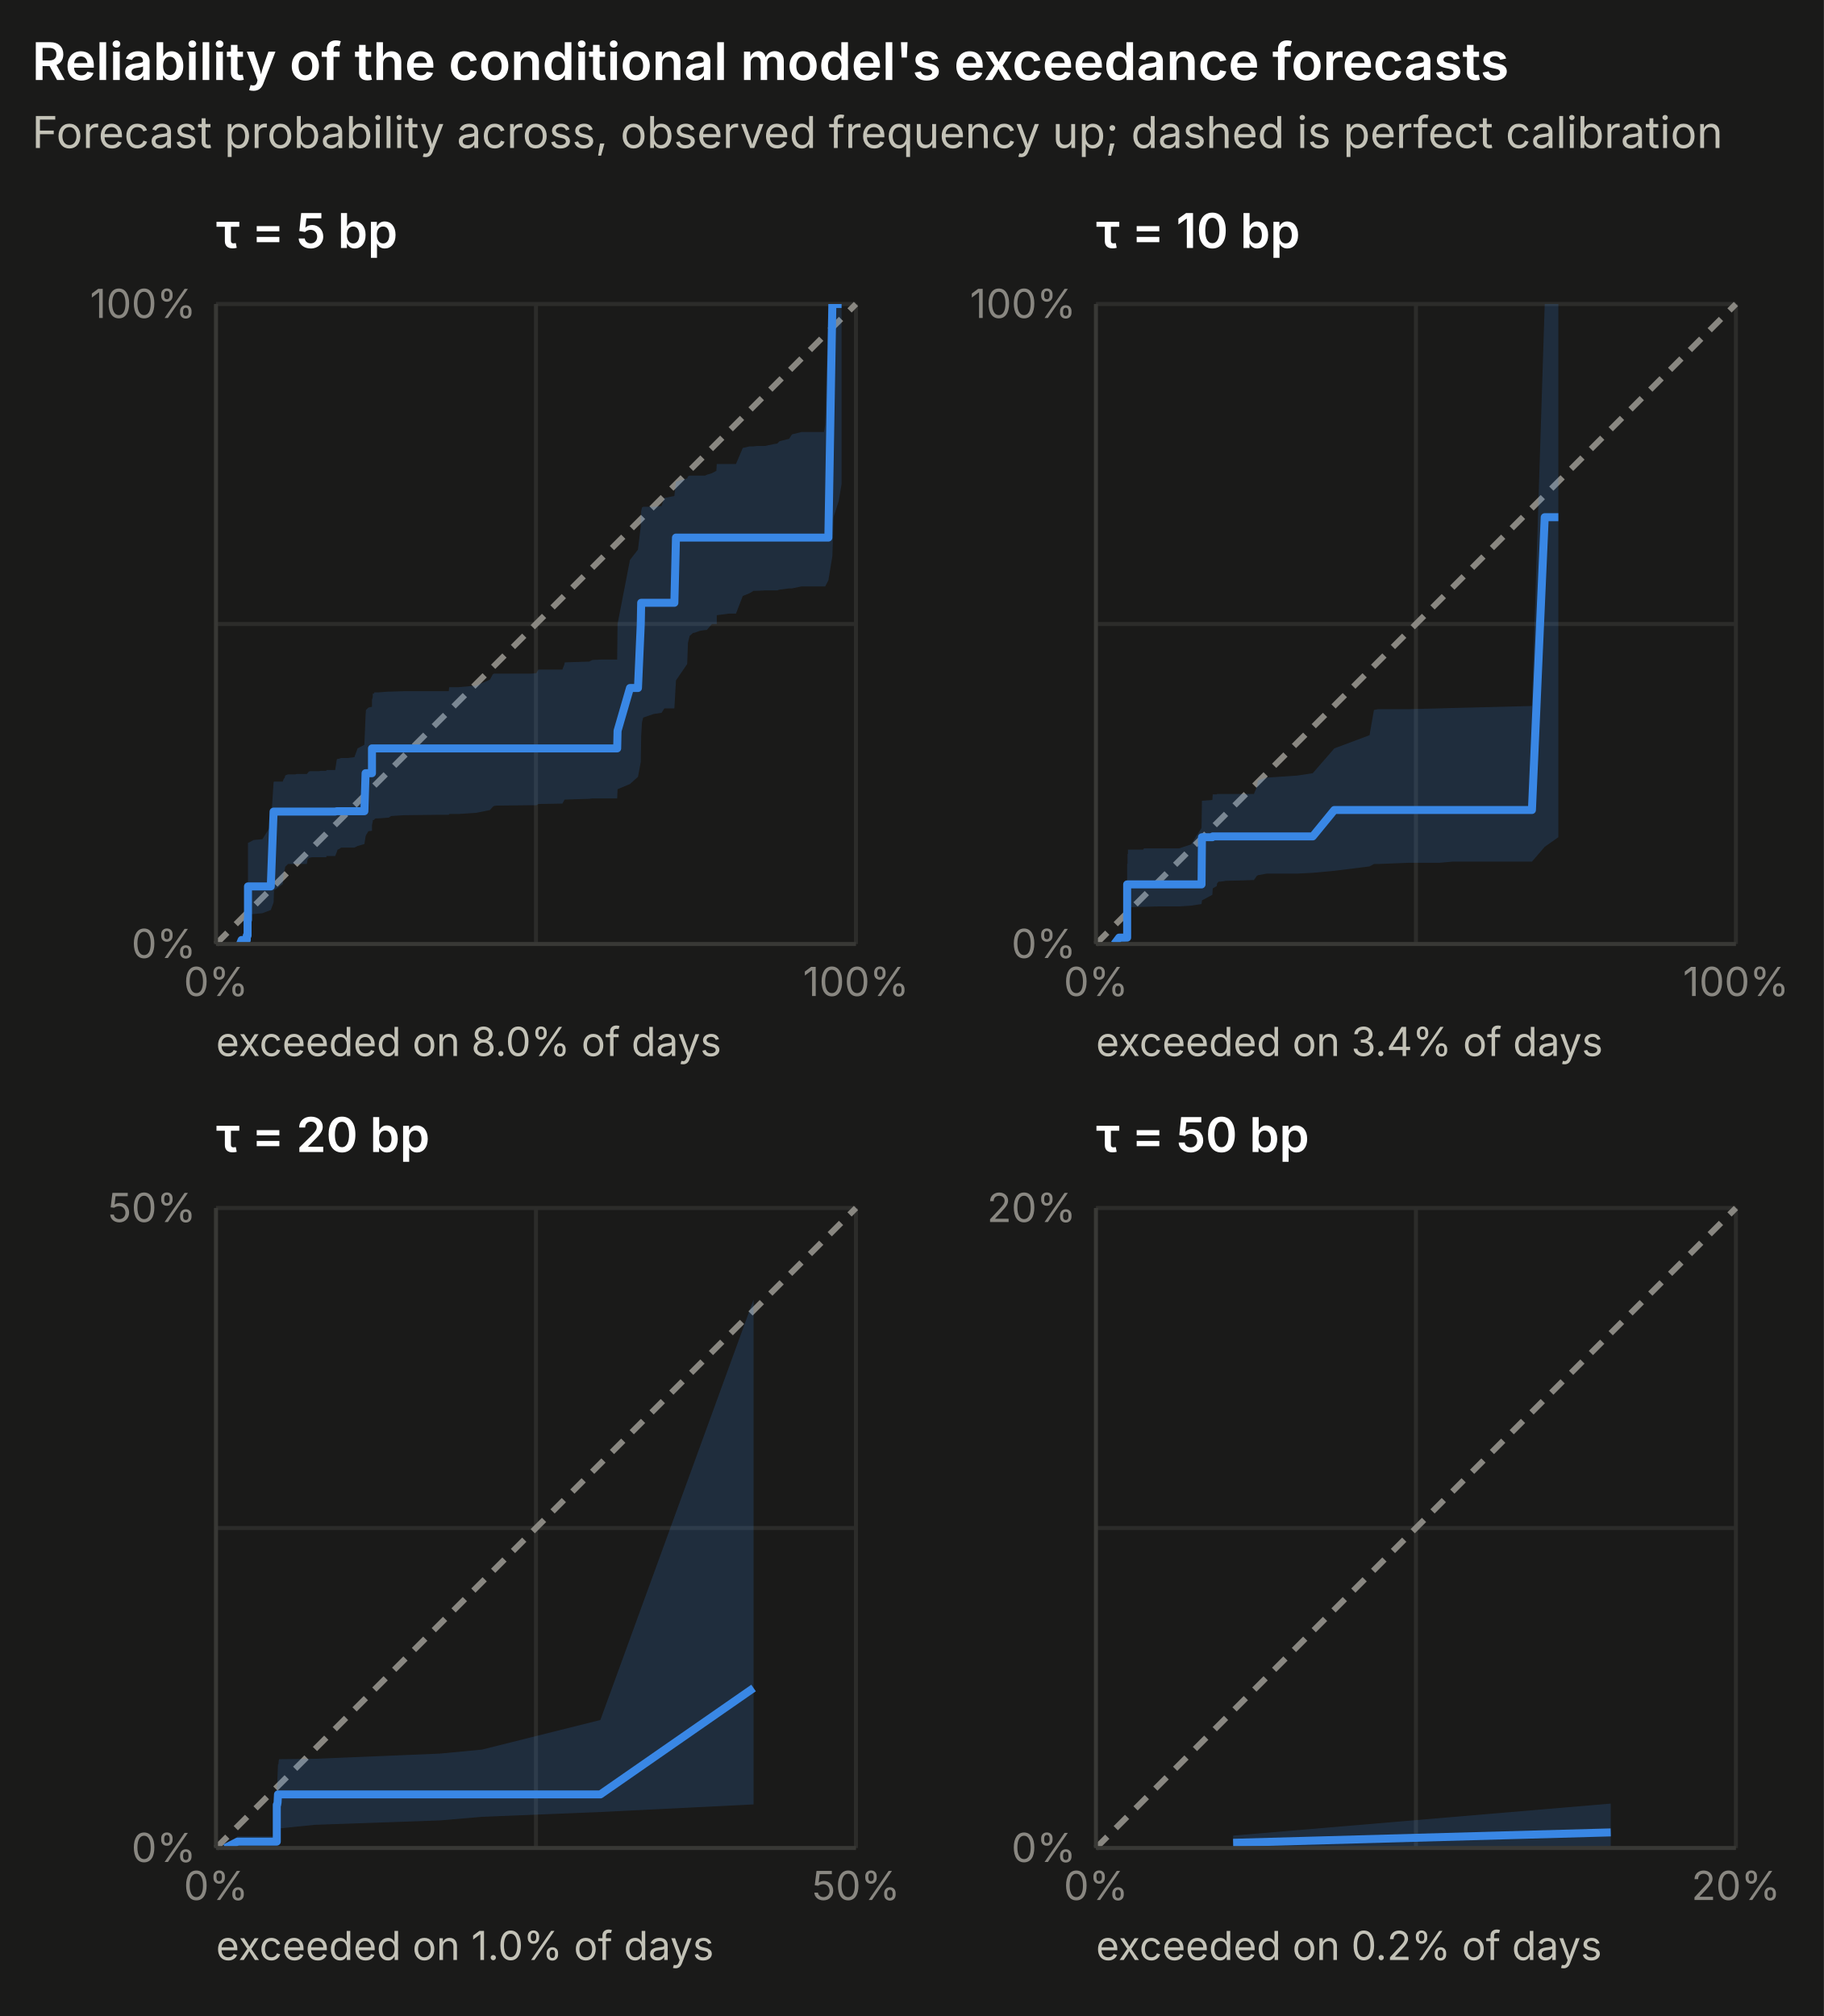
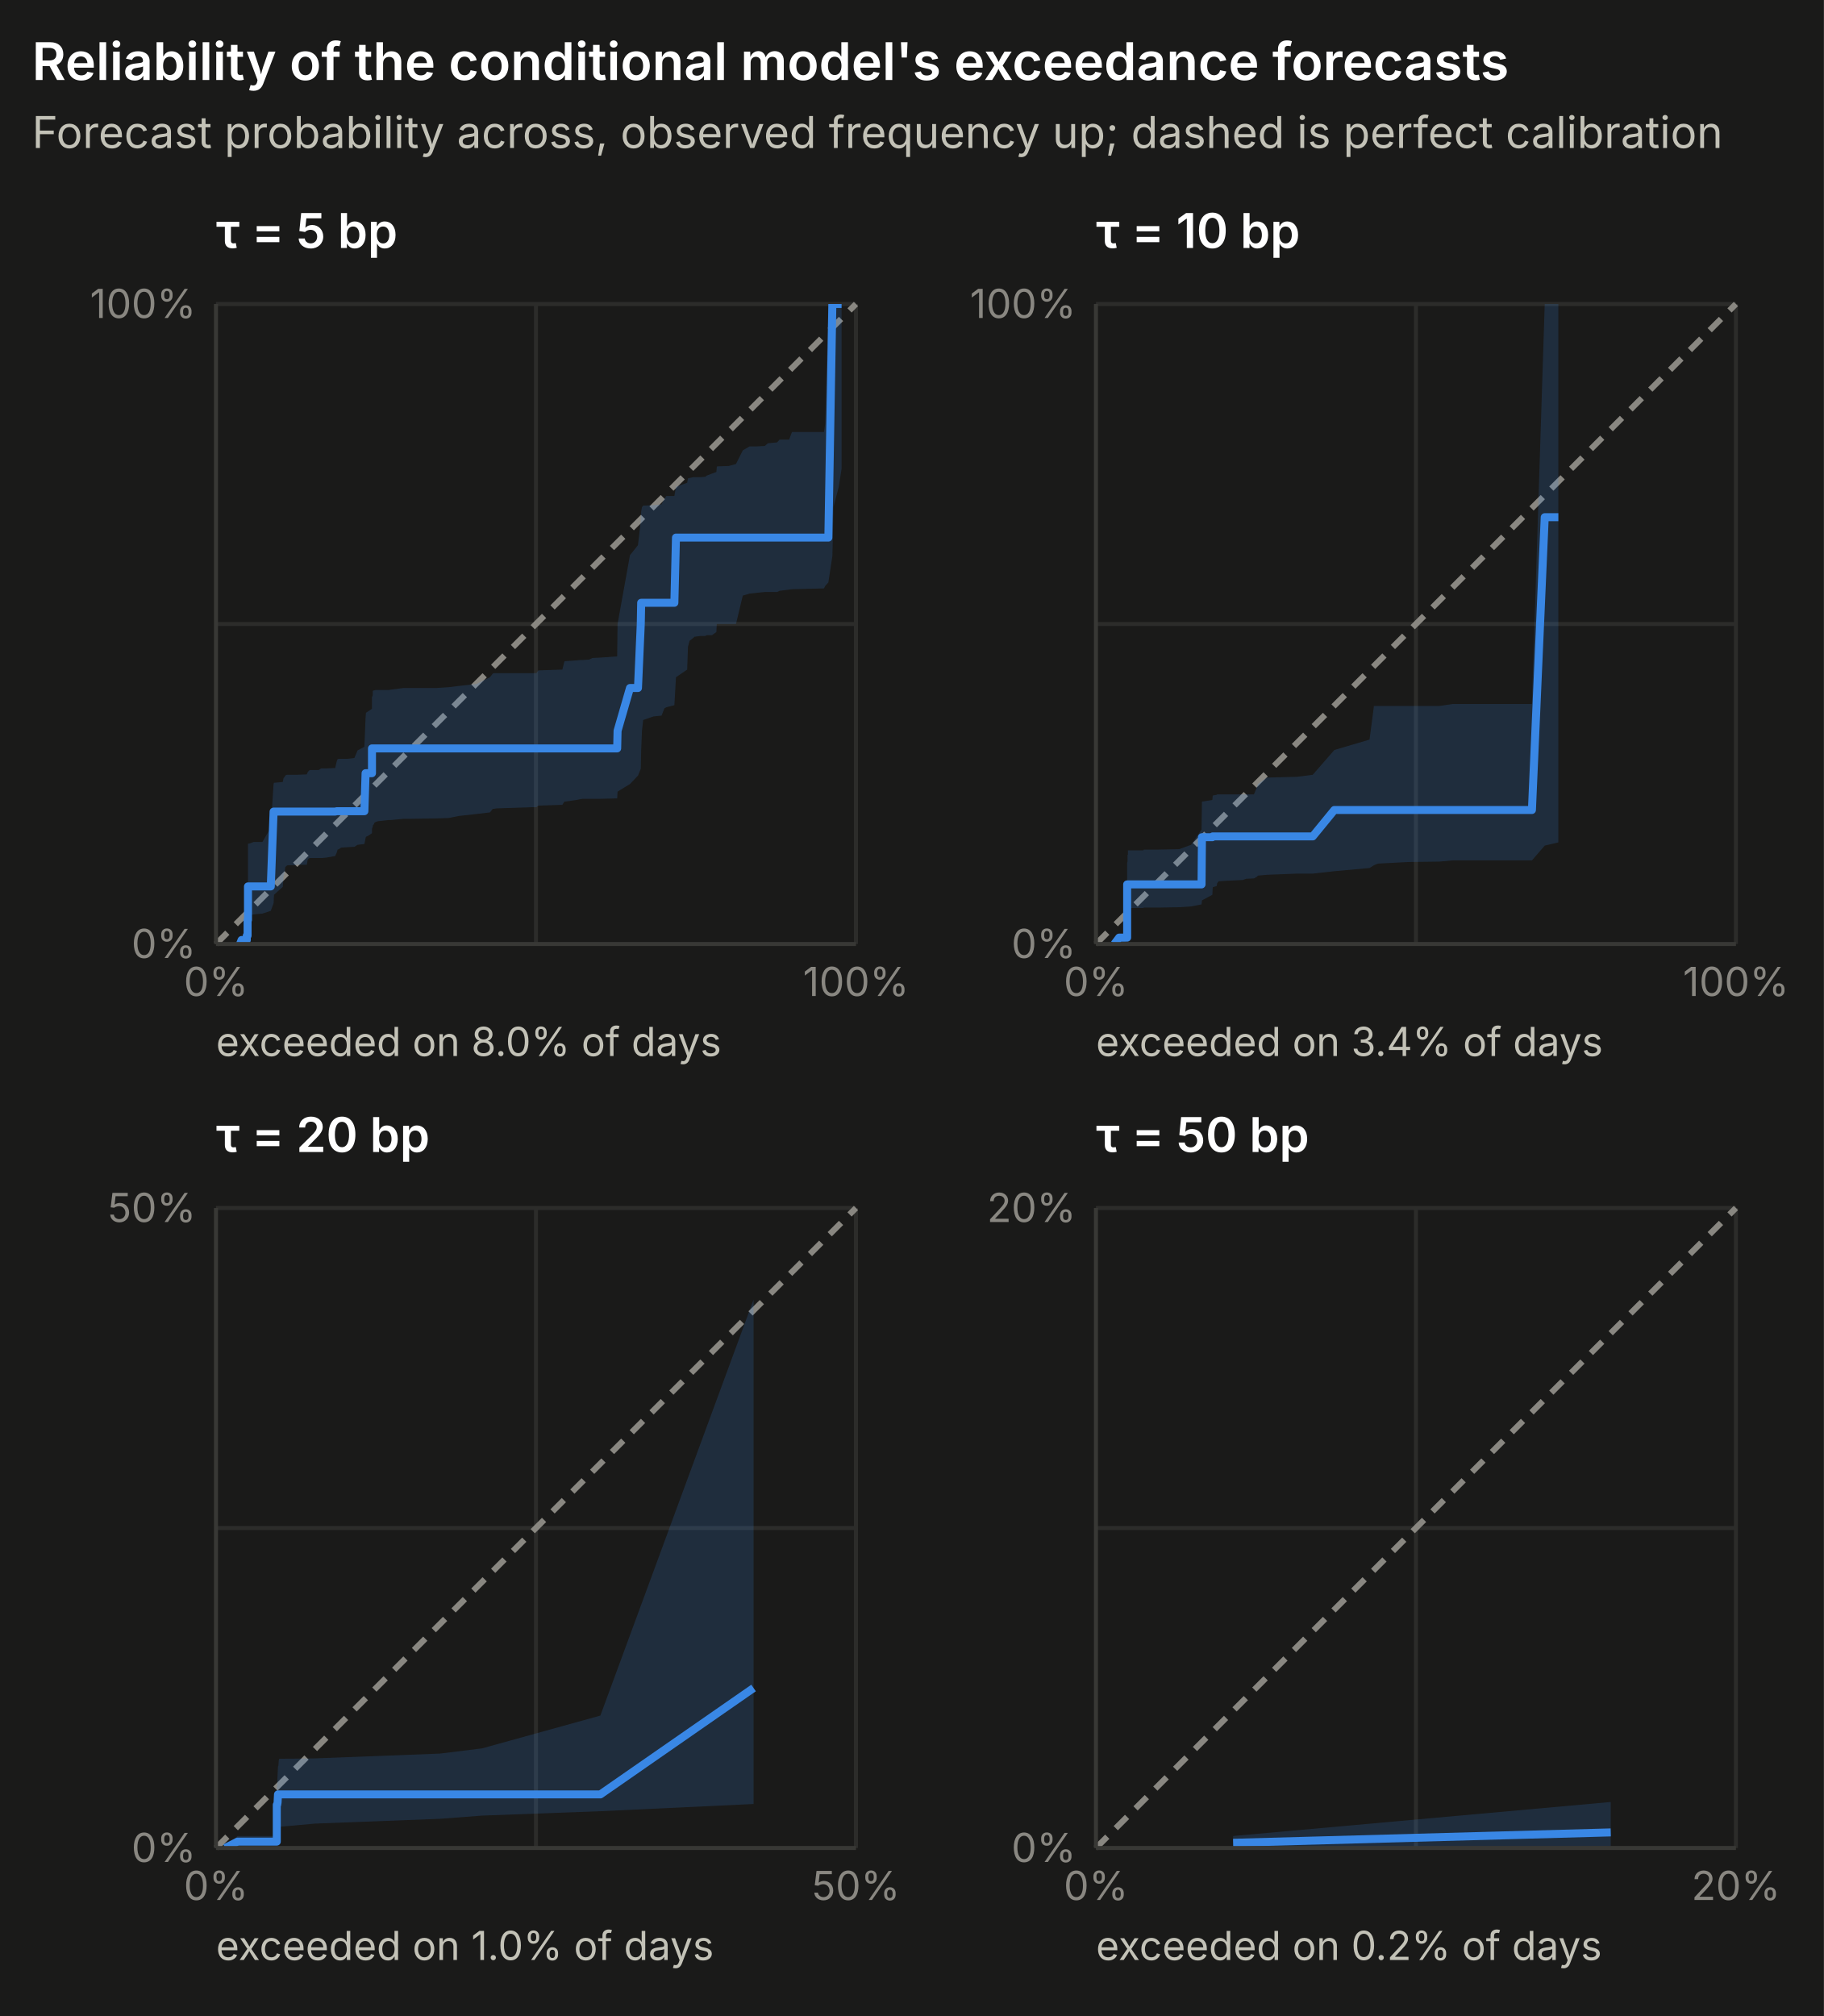
<svg xmlns="http://www.w3.org/2000/svg" viewBox="0 0 456 504" width="456" height="504" font-family="system-ui, -apple-system, &quot;Segoe UI&quot;, sans-serif" role="img" aria-label="Reliability of the conditional model's exceedance forecasts at each declared threshold">
  <rect width="456" height="504" fill="#1a1a19" />
  <text x="8" y="20" font-size="13" font-weight="600" fill="#ffffff">Reliability of the conditional model's exceedance forecasts</text>
  <text x="8" y="37" font-size="11" fill="#c3c2b7">Forecast probability across, observed frequency up; dashed is perfect calibration</text>
  <clipPath id="clipd0">
    <rect x="54.0" y="76.0" width="160" height="160" />
  </clipPath>
  <text x="54.0" y="62.0" font-size="12" font-weight="600" fill="#ffffff">τ = 5 bp</text>
  <line x1="54.0" y1="156.0" x2="214.0" y2="156.0" stroke="#2c2c2a" stroke-width="1" />
  <line x1="134.0" y1="236.0" x2="134.0" y2="76.0" stroke="#2c2c2a" stroke-width="1" />
  <line x1="54.0" y1="76.0" x2="214.0" y2="76.0" stroke="#2c2c2a" stroke-width="1" />
  <line x1="214.0" y1="236.0" x2="214.0" y2="76.0" stroke="#2c2c2a" stroke-width="1" />
  <line x1="54.0" y1="236.0" x2="214.0" y2="76.0" stroke="#898781" stroke-width="1.5" stroke-dasharray="4 3" />
-   <polygon clip-path="url(#clipd0)" points="60.0,236.0 60.4,234.0 61.4,234.0 61.7,234.0 61.7,232.6 61.7,232.5 61.7,232.5 61.7,232.5 61.8,232.5 61.8,232.5 61.8,232.4 61.9,232.4 61.9,225.6 61.9,225.5 61.9,223.4 62.0,222.9 62.0,216.2 62.0,216.0 62.0,213.7 62.0,213.5 62.0,211.6 62.0,210.7 62.3,210.6 63.4,210.0 65.6,209.8 67.7,206.5 68.4,195.6 68.5,195.4 70.7,195.4 70.9,194.8 71.2,194.4 71.3,193.9 71.7,193.7 72.0,193.6 73.8,193.6 74.2,193.5 76.7,193.5 76.9,193.3 77.2,192.9 77.5,192.8 78.0,192.8 79.7,192.8 80.3,192.7 81.6,192.7 81.6,192.5 83.8,192.5 84.2,189.9 84.4,189.7 84.7,189.7 85.0,189.6 85.3,189.5 86.9,189.5 88.6,189.3 89.4,187.1 91.1,186.2 91.4,178.9 91.5,177.5 92.1,176.9 93.0,176.7 93.0,174.9 93.2,174.3 93.2,173.4 93.5,173.4 93.6,173.1 93.6,173.1 93.9,173.1 94.5,173.1 97.2,172.9 97.8,172.9 100.9,172.8 109.2,172.8 112.2,172.8 112.3,171.8 114.6,171.8 119.1,171.4 122.5,169.9 123.2,168.6 123.5,168.4 124.1,168.4 132.9,168.4 134.1,168.3 134.6,167.4 140.6,167.4 141.1,166.1 141.2,165.6 144.1,165.5 147.3,165.4 148.1,165.0 150.1,164.9 154.3,164.9 154.4,156.0 157.5,140.0 159.5,137.4 160.2,131.6 160.3,127.8 160.5,126.9 160.8,126.7 163.4,126.7 165.4,126.5 166.1,124.5 168.6,124.0 169.0,120.4 171.8,119.6 172.0,119.1 172.4,118.9 173.3,118.9 173.6,118.9 175.0,118.9 176.3,118.9 176.7,118.7 178.0,118.3 179.1,117.7 179.2,116.0 179.2,116.0 182.2,116.0 184.0,116.0 185.7,112.0 187.4,111.6 188.4,111.6 189.2,111.5 191.2,111.5 193.6,111.0 194.3,110.9 194.9,110.3 197.3,109.7 198.0,108.6 200.4,108.0 206.0,108.0 206.3,106.3 207.1,76.0 208.1,76.0 208.4,76.0 209.7,76.0 210.4,76.0 210.4,121.0 209.7,125.2 208.4,129.3 208.1,139.0 207.1,145.1 206.3,146.6 206.0,146.6 200.4,146.6 198.0,147.1 197.3,147.1 194.9,147.4 194.3,147.6 193.6,147.6 191.2,147.6 189.2,147.7 188.4,147.7 187.4,148.3 185.7,149.0 184.0,153.4 182.2,153.4 179.2,153.8 179.2,156.0 179.1,156.0 178.0,156.0 176.7,157.5 176.3,157.5 175.0,157.7 173.6,158.2 173.3,158.2 172.4,159.0 172.0,160.7 171.8,166.0 169.0,170.1 168.6,177.1 166.1,177.1 165.4,178.2 163.4,178.5 160.8,179.4 160.5,180.6 160.3,184.0 160.2,190.5 159.5,194.2 157.5,196.0 154.4,197.3 154.3,199.6 150.1,199.6 148.1,199.6 147.3,199.7 144.1,199.8 141.2,199.9 141.1,200.0 140.6,200.9 134.6,201.0 134.1,201.3 132.9,201.3 124.1,201.4 123.5,201.5 123.2,201.7 122.5,202.5 119.1,203.2 114.6,203.5 112.3,203.5 112.2,203.7 109.2,203.7 100.9,203.8 97.8,204.0 97.2,204.4 94.5,204.6 93.9,204.6 93.6,204.8 93.6,204.9 93.5,205.0 93.2,205.0 93.2,205.3 93.0,206.3 93.0,207.7 92.1,207.8 91.5,208.8 91.4,209.1 91.1,211.0 89.4,211.5 88.6,211.9 86.9,211.9 85.3,211.9 85.0,212.1 84.7,212.3 84.4,212.4 84.2,213.0 83.8,214.0 81.6,214.0 81.6,214.3 80.3,214.3 79.7,214.3 78.0,214.3 77.5,214.4 77.2,214.5 76.9,214.9 76.7,216.0 74.2,216.0 73.8,216.0 72.0,216.0 71.7,216.3 71.3,216.7 71.2,217.3 70.9,218.3 70.7,221.0 68.5,222.6 68.4,225.6 67.7,227.5 65.6,228.3 63.4,228.5 62.3,228.6 62.0,228.8 62.0,229.2 62.0,230.2 62.0,230.8 62.0,232.2 62.0,233.1 62.0,234.0 61.9,234.1 61.9,234.4 61.9,234.7 61.9,235.0 61.8,235.0 61.8,235.1 61.8,235.2 61.7,235.2 61.7,235.2 61.7,235.3 61.7,235.6 61.7,235.8 61.4,236.0 60.4,236.0 60.0,236.0" fill="#3987e5" fill-opacity="0.18" />
-   <polyline clip-path="url(#clipd0)" points="60.0,236.0 60.4,235.0 61.4,235.0 61.7,235.0 61.7,233.9 61.7,233.9 61.7,233.9 61.7,233.9 61.8,233.9 61.8,233.9 61.8,233.9 61.9,233.9 61.9,230.0 61.9,230.0 61.9,230.0 62.0,230.0 62.0,221.6 62.0,221.6 62.0,221.6 62.0,221.6 62.0,221.6 62.0,221.6 62.3,221.6 63.4,221.6 65.6,221.6 67.7,221.6 68.4,202.9 68.5,202.9 70.7,202.9 70.9,202.9 71.2,202.9 71.3,202.9 71.7,202.9 72.0,202.9 73.8,202.9 74.2,202.9 76.7,202.9 76.9,202.9 77.2,202.9 77.5,202.9 78.0,202.9 79.7,202.9 80.3,202.9 81.6,202.9 81.6,202.9 83.8,202.9 84.2,202.8 84.4,202.8 84.7,202.8 85.0,202.8 85.3,202.8 86.9,202.8 88.6,202.8 89.4,202.8 91.1,202.8 91.4,193.3 91.5,193.3 92.1,193.3 93.0,193.3 93.0,187.1 93.2,187.1 93.2,187.1 93.5,187.1 93.6,187.1 93.6,187.1 93.9,187.1 94.5,187.1 97.2,187.1 97.8,187.1 100.9,187.1 109.2,187.1 112.2,187.1 112.3,187.1 114.6,187.1 119.1,187.1 122.5,187.1 123.2,187.1 123.5,187.1 124.1,187.1 132.9,187.1 134.1,187.1 134.6,187.1 140.6,187.1 141.1,187.1 141.2,187.1 144.1,187.1 147.3,187.1 148.1,187.1 150.1,187.1 154.3,187.1 154.4,182.7 157.5,172.0 159.5,172.0 160.2,156.0 160.3,150.7 160.5,150.7 160.8,150.7 163.4,150.7 165.4,150.7 166.1,150.7 168.6,150.7 169.0,134.4 171.8,134.4 172.0,134.4 172.4,134.4 173.3,134.4 173.6,134.4 175.0,134.4 176.3,134.4 176.7,134.4 178.0,134.4 179.1,134.4 179.2,134.4 179.2,134.4 182.2,134.4 184.0,134.4 185.7,134.4 187.4,134.4 188.4,134.4 189.2,134.4 191.2,134.4 193.6,134.4 194.3,134.4 194.9,134.4 197.3,134.4 198.0,134.4 200.4,134.4 206.0,134.4 206.3,134.4 207.1,134.4 208.1,76.0 208.4,76.0 209.7,76.0 210.4,76.0" fill="none" stroke="#3987e5" stroke-width="2" stroke-linejoin="round" />
+   <polygon clip-path="url(#clipd0)" points="60.0,236.0 60.4,234.0 61.4,233.9 61.7,233.9 61.7,232.4 61.7,232.4 61.7,232.4 61.7,232.4 61.8,232.4 61.8,232.3 61.9,232.3 61.9,225.5 61.9,225.3 61.9,223.5 62.0,223.0 62.0,216.3 62.0,215.8 62.0,213.7 62.0,213.3 62.0,211.4 62.0,210.9 62.3,210.9 63.4,210.5 65.6,210.5 67.7,206.9 68.4,196.0 68.5,195.7 70.7,195.5 70.9,194.5 71.2,194.2 71.3,193.9 71.7,193.7 72.0,193.7 73.8,193.7 74.2,193.7 76.7,193.6 76.9,193.1 77.2,192.7 77.5,192.5 77.8,192.5 78.0,192.5 79.7,192.5 80.3,192.1 80.5,192.1 81.6,192.1 83.8,192.0 84.2,190.3 84.4,189.8 84.7,189.7 85.0,189.7 85.3,189.7 86.9,189.7 88.6,189.5 89.4,187.6 91.1,186.7 91.4,179.4 91.5,178.2 92.1,177.8 93.0,177.2 93.0,174.3 93.2,173.8 93.2,172.7 93.5,172.6 93.6,172.6 93.9,172.5 94.5,172.5 97.2,172.5 97.8,172.4 100.9,172.0 102.8,172.0 109.2,172.0 112.2,171.8 114.6,171.5 119.1,171.0 122.5,169.3 123.2,168.4 123.5,168.3 124.1,168.3 132.9,168.3 134.1,168.3 134.6,167.6 140.6,167.4 141.1,165.4 141.2,165.3 144.1,165.1 145.0,165.0 145.7,165.0 147.3,164.9 148.1,164.5 150.1,164.4 154.3,164.1 154.4,156.0 157.5,138.8 159.5,136.3 160.2,130.3 160.3,127.9 160.5,126.8 160.8,126.4 163.4,126.3 165.4,126.1 166.1,124.7 166.6,124.0 168.6,124.0 169.0,121.7 171.8,120.7 172.0,119.6 172.4,119.5 173.3,119.3 173.6,119.3 175.0,119.3 176.3,119.2 176.7,118.9 178.0,118.4 179.1,118.0 179.2,116.9 179.2,116.7 179.3,116.6 182.2,116.5 184.0,116.0 185.7,112.6 187.4,111.6 188.4,111.6 189.2,111.6 191.2,111.5 192.0,110.8 192.2,110.8 194.3,110.6 194.9,109.9 197.3,109.9 198.0,108.0 206.0,108.0 206.3,106.0 207.1,76.0 208.1,76.0 208.4,76.0 209.7,76.0 210.4,76.0 210.4,117.2 209.7,121.7 208.4,126.7 208.1,139.0 207.1,145.6 206.3,146.5 206.0,147.1 198.0,147.3 197.3,147.4 194.9,147.7 194.3,148.0 192.2,148.0 192.0,148.0 191.2,148.0 189.2,148.2 188.4,148.3 187.4,148.4 185.7,148.9 184.0,156.0 182.2,156.0 179.3,156.0 179.2,156.0 179.2,156.0 179.1,158.0 178.0,158.8 176.7,158.8 176.3,159.0 175.0,159.0 173.6,159.2 173.3,159.5 172.4,160.2 172.0,161.7 171.8,167.4 169.0,169.3 168.6,176.3 166.6,176.8 166.1,177.1 165.4,178.9 163.4,179.1 160.8,180.0 160.5,182.7 160.3,187.5 160.2,192.2 159.5,193.9 157.5,196.0 154.4,197.9 154.3,199.6 150.1,199.7 148.1,199.7 147.3,199.7 145.7,199.7 145.0,199.8 144.1,200.0 141.2,200.4 141.1,200.4 140.6,201.2 134.6,201.4 134.1,201.8 132.9,201.8 124.1,202.1 123.5,202.2 123.2,202.2 122.5,203.1 119.1,203.5 114.6,204.0 112.2,204.5 109.2,204.6 102.8,204.7 100.9,204.7 97.8,205.0 97.2,205.0 94.5,205.3 93.9,205.5 93.6,205.7 93.5,206.0 93.2,206.4 93.2,206.6 93.0,207.2 93.0,208.3 92.1,208.9 91.5,209.2 91.4,209.5 91.1,211.0 89.4,211.2 88.6,211.7 86.9,211.8 85.3,211.9 85.0,212.1 84.7,212.3 84.4,212.4 84.2,213.1 83.8,214.0 81.6,214.4 80.5,214.5 80.3,214.5 79.7,214.5 78.0,214.5 77.8,214.5 77.5,214.5 77.2,214.6 76.9,215.0 76.7,216.2 74.2,216.2 73.8,216.3 72.0,216.3 71.7,216.4 71.3,216.8 71.2,217.9 70.9,219.0 70.7,221.7 68.5,223.7 68.4,225.8 67.7,227.7 65.6,228.4 63.4,228.6 62.3,228.8 62.0,228.9 62.0,229.4 62.0,230.4 62.0,230.9 62.0,231.7 62.0,233.5 62.0,234.1 61.9,234.1 61.9,234.3 61.9,234.6 61.9,234.9 61.8,235.0 61.8,235.1 61.7,235.1 61.7,235.2 61.7,235.4 61.7,235.6 61.7,235.8 61.4,236.0 60.4,236.0 60.0,236.0" fill="#3987e5" fill-opacity="0.18" />
+   <polyline clip-path="url(#clipd0)" points="60.0,236.0 60.4,235.0 61.4,235.0 61.7,235.0 61.7,233.9 61.7,233.9 61.7,233.9 61.7,233.9 61.8,233.9 61.8,233.9 61.9,233.9 61.9,230.0 61.9,230.0 61.9,230.0 62.0,230.0 62.0,221.6 62.0,221.6 62.0,221.6 62.0,221.6 62.0,221.6 62.0,221.6 62.3,221.6 63.4,221.6 65.6,221.6 67.7,221.6 68.4,202.9 68.5,202.9 70.7,202.9 70.9,202.9 71.2,202.9 71.3,202.9 71.7,202.9 72.0,202.9 73.8,202.9 74.2,202.9 76.7,202.9 76.9,202.9 77.2,202.9 77.5,202.9 77.8,202.9 78.0,202.9 79.7,202.9 80.3,202.9 80.5,202.9 81.6,202.9 83.8,202.9 84.2,202.8 84.4,202.8 84.7,202.8 85.0,202.8 85.3,202.8 86.9,202.8 88.6,202.8 89.4,202.8 91.1,202.8 91.4,193.3 91.5,193.3 92.1,193.3 93.0,193.3 93.0,187.1 93.2,187.1 93.2,187.1 93.5,187.1 93.6,187.1 93.9,187.1 94.5,187.1 97.2,187.1 97.8,187.1 100.9,187.1 102.8,187.1 109.2,187.1 112.2,187.1 114.6,187.1 119.1,187.1 122.5,187.1 123.2,187.1 123.5,187.1 124.1,187.1 132.9,187.1 134.1,187.1 134.6,187.1 140.6,187.1 141.1,187.1 141.2,187.1 144.1,187.1 145.0,187.1 145.7,187.1 147.3,187.1 148.1,187.1 150.1,187.1 154.3,187.1 154.4,182.7 157.5,172.0 159.5,172.0 160.2,156.0 160.3,150.7 160.5,150.7 160.8,150.7 163.4,150.7 165.4,150.7 166.1,150.7 166.6,150.7 168.6,150.7 169.0,134.4 171.8,134.4 172.0,134.4 172.4,134.4 173.3,134.4 173.6,134.4 175.0,134.4 176.3,134.4 176.7,134.4 178.0,134.4 179.1,134.4 179.2,134.4 179.2,134.4 179.3,134.4 182.2,134.4 184.0,134.4 185.7,134.4 187.4,134.4 188.4,134.4 189.2,134.4 191.2,134.4 192.0,134.4 192.2,134.4 194.3,134.4 194.9,134.4 197.3,134.4 198.0,134.4 206.0,134.4 206.3,134.4 207.1,134.4 208.1,76.0 208.4,76.0 209.7,76.0 210.4,76.0" fill="none" stroke="#3987e5" stroke-width="2" stroke-linejoin="round" />
  <line x1="54.0" y1="236.0" x2="214.0" y2="236.0" stroke="#383835" stroke-width="1" />
  <line x1="54.0" y1="236.0" x2="54.0" y2="76.0" stroke="#383835" stroke-width="1" />
  <text x="54.0" y="249.0" font-size="10" text-anchor="middle" fill="#898781">0%</text>
  <text x="49.0" y="239.5" font-size="10" text-anchor="end" fill="#898781">0%</text>
  <text x="214.0" y="249.0" font-size="10" text-anchor="middle" fill="#898781">100%</text>
  <text x="49.0" y="79.5" font-size="10" text-anchor="end" fill="#898781">100%</text>
  <text x="54.0" y="264.0" font-size="10" fill="#c3c2b7">exceeded on 8.0% of days</text>
  <clipPath id="clipd1">
    <rect x="274.0" y="76.0" width="160" height="160" />
  </clipPath>
  <text x="274.0" y="62.0" font-size="12" font-weight="600" fill="#ffffff">τ = 10 bp</text>
  <line x1="274.0" y1="156.0" x2="434.0" y2="156.0" stroke="#2c2c2a" stroke-width="1" />
  <line x1="354.0" y1="236.0" x2="354.0" y2="76.0" stroke="#2c2c2a" stroke-width="1" />
  <line x1="274.0" y1="76.0" x2="434.0" y2="76.0" stroke="#2c2c2a" stroke-width="1" />
  <line x1="434.0" y1="236.0" x2="434.0" y2="76.0" stroke="#2c2c2a" stroke-width="1" />
  <line x1="274.0" y1="236.0" x2="434.0" y2="76.0" stroke="#898781" stroke-width="1.5" stroke-dasharray="4 3" />
-   <polygon clip-path="url(#clipd1)" points="278.6,236.0 279.8,233.5 279.9,233.5 281.1,233.5 281.4,233.5 281.4,233.5 281.4,233.5 281.5,233.5 281.5,233.5 281.6,233.5 281.6,233.4 281.7,233.4 281.7,233.3 281.7,233.3 281.8,233.3 281.8,220.5 281.8,219.3 281.8,217.8 281.8,216.0 281.9,215.9 281.9,214.7 281.9,214.4 281.9,214.4 281.9,214.4 281.9,214.2 281.9,213.8 281.9,213.8 281.9,213.5 282.0,213.5 282.0,213.5 282.0,212.5 282.0,212.4 285.8,212.4 286.0,212.1 289.6,212.1 294.8,212.1 297.8,211.1 300.4,207.0 300.5,200.2 303.1,200.0 303.2,198.6 304.2,198.6 304.3,198.5 304.7,198.5 305.1,198.5 305.9,198.5 306.4,198.5 310.7,198.5 313.5,198.5 314.2,196.8 314.5,195.1 316.7,194.4 324.3,193.9 328.2,193.3 333.6,187.1 342.4,183.8 343.5,177.5 344.5,177.3 352.1,177.3 359.8,177.1 363.2,177.0 383.0,176.5 386.2,76.0 389.6,76.0 389.6,209.3 386.2,211.7 383.0,215.4 363.2,215.4 359.8,215.7 352.1,215.7 344.5,216.0 343.5,216.0 342.4,216.6 333.6,217.7 328.2,218.2 324.3,218.4 316.7,218.4 314.5,218.8 314.2,219.0 313.5,220.0 310.7,220.1 306.4,220.2 305.9,220.3 305.1,220.4 304.7,220.4 304.3,220.8 304.2,221.5 303.2,222.1 303.1,223.7 300.5,225.1 300.4,226.0 297.8,226.4 294.8,226.6 289.6,226.6 286.0,226.7 285.8,226.7 282.0,226.8 282.0,227.0 282.0,227.5 282.0,227.5 281.9,227.6 281.9,228.0 281.9,228.1 281.9,228.4 281.9,228.7 281.9,228.8 281.9,229.1 281.9,229.9 281.9,231.0 281.8,231.9 281.8,233.5 281.8,234.5 281.8,234.8 281.8,235.1 281.7,235.1 281.7,235.1 281.7,235.1 281.6,235.1 281.6,235.2 281.5,235.2 281.5,235.2 281.4,235.2 281.4,235.3 281.4,235.6 281.1,236.0 279.9,236.0 279.8,236.0 278.6,236.0" fill="#3987e5" fill-opacity="0.18" />
-   <polyline clip-path="url(#clipd1)" points="278.6,236.0 279.8,234.4 279.9,234.4 281.1,234.4 281.4,234.4 281.4,234.4 281.4,234.4 281.5,234.4 281.5,234.4 281.6,234.4 281.6,234.4 281.7,234.4 281.7,234.4 281.7,234.4 281.8,234.4 281.8,225.6 281.8,225.6 281.8,225.6 281.8,221.1 281.9,221.1 281.9,221.1 281.9,221.1 281.9,221.1 281.9,221.1 281.9,221.1 281.9,221.1 281.9,221.1 281.9,221.1 282.0,221.1 282.0,221.1 282.0,221.1 282.0,221.1 285.8,221.1 286.0,221.1 289.6,221.1 294.8,221.1 297.8,221.1 300.4,221.1 300.5,209.3 303.1,209.3 303.2,209.1 304.2,209.1 304.3,209.1 304.7,209.1 305.1,209.1 305.9,209.1 306.4,209.1 310.7,209.1 313.5,209.1 314.2,209.1 314.5,209.1 316.7,209.1 324.3,209.1 328.2,209.1 333.6,202.5 342.4,202.5 343.5,202.5 344.5,202.5 352.1,202.5 359.8,202.5 363.2,202.5 383.0,202.5 386.2,129.3 389.6,129.3" fill="none" stroke="#3987e5" stroke-width="2" stroke-linejoin="round" />
+   <polygon clip-path="url(#clipd1)" points="278.6,236.0 279.8,233.5 279.9,233.5 281.1,233.5 281.4,233.4 281.4,233.4 281.4,233.4 281.5,233.4 281.5,233.4 281.5,233.4 281.6,233.4 281.6,233.4 281.7,233.4 281.7,233.4 281.7,233.3 281.8,233.3 281.8,220.2 281.8,219.4 281.8,218.2 281.8,215.7 281.9,215.4 281.9,214.7 281.9,214.4 281.9,214.3 281.9,214.3 281.9,214.3 281.9,214.0 281.9,214.0 281.9,213.7 282.0,213.7 282.0,213.7 282.0,212.6 282.0,212.6 285.8,212.6 286.0,212.4 289.6,212.4 294.8,212.3 297.8,211.2 300.4,207.4 300.5,200.4 303.1,200.0 303.2,198.9 304.2,198.7 304.3,198.6 304.7,198.6 305.1,198.6 306.4,198.6 310.7,198.6 311.5,198.6 313.5,198.6 314.2,196.9 314.5,196.0 316.7,194.4 324.3,194.2 328.2,193.7 333.6,187.5 342.4,184.9 343.5,176.5 344.5,176.5 352.1,176.5 359.8,176.5 363.2,176.0 383.0,176.0 386.2,76.0 389.6,76.0 389.6,210.6 386.2,211.4 383.0,215.1 363.2,215.1 359.8,215.4 352.1,215.5 344.5,215.9 343.5,216.3 342.4,217.0 333.6,217.8 328.2,218.4 324.3,218.4 316.7,218.7 314.5,218.9 314.2,219.2 313.5,219.6 311.5,219.7 310.7,220.0 306.4,220.2 305.1,220.3 304.7,220.3 304.3,220.8 304.2,221.5 303.2,221.8 303.1,223.7 300.5,225.1 300.4,226.1 297.8,226.6 294.8,226.8 289.6,226.9 286.0,226.9 285.8,227.0 282.0,227.0 282.0,227.2 282.0,227.7 282.0,227.8 281.9,227.8 281.9,228.2 281.9,228.3 281.9,228.7 281.9,229.0 281.9,229.0 281.9,229.3 281.9,230.1 281.9,230.7 281.8,231.7 281.8,233.6 281.8,234.5 281.8,234.8 281.8,235.1 281.7,235.1 281.7,235.1 281.7,235.1 281.6,235.2 281.6,235.3 281.5,235.3 281.5,235.3 281.5,235.3 281.4,235.3 281.4,235.3 281.4,236.0 281.1,236.0 279.9,236.0 279.8,236.0 278.6,236.0" fill="#3987e5" fill-opacity="0.18" />
+   <polyline clip-path="url(#clipd1)" points="278.6,236.0 279.8,234.4 279.9,234.4 281.1,234.4 281.4,234.4 281.4,234.4 281.4,234.4 281.5,234.4 281.5,234.4 281.5,234.4 281.6,234.4 281.6,234.4 281.7,234.4 281.7,234.4 281.7,234.4 281.8,234.4 281.8,225.6 281.8,225.6 281.8,225.6 281.8,221.1 281.9,221.1 281.9,221.1 281.9,221.1 281.9,221.1 281.9,221.1 281.9,221.1 281.9,221.1 281.9,221.1 281.9,221.1 282.0,221.1 282.0,221.1 282.0,221.1 282.0,221.1 285.8,221.1 286.0,221.1 289.6,221.1 294.8,221.1 297.8,221.1 300.4,221.1 300.5,209.3 303.1,209.3 303.2,209.1 304.2,209.1 304.3,209.1 304.7,209.1 305.1,209.1 306.4,209.1 310.7,209.1 311.5,209.1 313.5,209.1 314.2,209.1 314.5,209.1 316.7,209.1 324.3,209.1 328.2,209.1 333.6,202.5 342.4,202.5 343.5,202.5 344.5,202.5 352.1,202.5 359.8,202.5 363.2,202.5 383.0,202.5 386.2,129.3 389.6,129.3" fill="none" stroke="#3987e5" stroke-width="2" stroke-linejoin="round" />
  <line x1="274.0" y1="236.0" x2="434.0" y2="236.0" stroke="#383835" stroke-width="1" />
  <line x1="274.0" y1="236.0" x2="274.0" y2="76.0" stroke="#383835" stroke-width="1" />
  <text x="274.0" y="249.0" font-size="10" text-anchor="middle" fill="#898781">0%</text>
  <text x="269.0" y="239.5" font-size="10" text-anchor="end" fill="#898781">0%</text>
  <text x="434.0" y="249.0" font-size="10" text-anchor="middle" fill="#898781">100%</text>
  <text x="269.0" y="79.5" font-size="10" text-anchor="end" fill="#898781">100%</text>
  <text x="274.0" y="264.0" font-size="10" fill="#c3c2b7">exceeded on 3.4% of days</text>
  <clipPath id="clipd2">
    <rect x="54.0" y="302.0" width="160" height="160" />
  </clipPath>
  <text x="54.0" y="288.0" font-size="12" font-weight="600" fill="#ffffff">τ = 20 bp</text>
  <line x1="54.0" y1="382.0" x2="214.0" y2="382.0" stroke="#2c2c2a" stroke-width="1" />
  <line x1="134.0" y1="462.0" x2="134.0" y2="302.0" stroke="#2c2c2a" stroke-width="1" />
  <line x1="54.0" y1="302.0" x2="214.0" y2="302.0" stroke="#2c2c2a" stroke-width="1" />
  <line x1="214.0" y1="462.0" x2="214.0" y2="302.0" stroke="#2c2c2a" stroke-width="1" />
  <line x1="54.0" y1="462.0" x2="214.0" y2="302.0" stroke="#898781" stroke-width="1.5" stroke-dasharray="4 3" />
-   <polygon clip-path="url(#clipd2)" points="56.3,462.0 59.4,459.1 66.4,459.1 67.1,459.1 67.1,459.1 67.2,459.1 68.3,459.1 69.2,459.1 69.2,447.1 69.3,446.3 69.4,443.7 69.5,441.1 69.6,441.1 69.7,440.1 69.8,439.8 78.7,439.7 110.0,438.4 120.5,437.4 150.1,430.0 188.4,324.9 188.4,451.1 150.1,453.0 120.5,454.2 110.0,455.1 78.7,456.2 69.8,457.1 69.7,457.4 69.6,458.8 69.5,458.9 69.4,459.8 69.3,460.8 69.2,461.3 69.2,461.6 68.3,461.6 67.2,461.6 67.1,461.6 67.1,462.0 66.4,462.0 59.4,462.0 56.3,462.0" fill="#3987e5" fill-opacity="0.18" />
-   <polyline clip-path="url(#clipd2)" points="56.3,462.0 59.4,460.4 66.4,460.4 67.1,460.4 67.1,460.4 67.2,460.4 68.3,460.4 69.2,460.4 69.2,451.2 69.3,451.2 69.4,450.6 69.5,448.6 69.6,448.6 69.7,448.6 69.8,448.6 78.7,448.6 110.0,448.6 120.5,448.6 150.1,448.6 188.4,422.0" fill="none" stroke="#3987e5" stroke-width="2" stroke-linejoin="round" />
+   <polygon clip-path="url(#clipd2)" points="56.3,462.0 59.4,459.0 67.1,459.0 67.1,459.0 67.2,459.0 68.3,459.0 69.2,459.0 69.2,446.8 69.3,446.1 69.4,443.8 69.5,441.6 69.6,441.5 69.7,440.1 69.8,439.7 78.7,439.6 110.0,438.4 120.5,437.1 150.1,428.9 188.4,324.9 188.4,451.0 150.1,452.8 120.5,453.9 110.0,454.7 78.7,455.9 69.8,456.7 69.7,456.9 69.6,458.1 69.5,458.6 69.4,459.6 69.3,460.7 69.2,461.4 69.2,461.6 68.3,461.6 67.2,461.6 67.1,461.6 67.1,462.0 59.4,462.0 56.3,462.0" fill="#3987e5" fill-opacity="0.18" />
+   <polyline clip-path="url(#clipd2)" points="56.3,462.0 59.4,460.4 67.1,460.4 67.1,460.4 67.2,460.4 68.3,460.4 69.2,460.4 69.2,451.2 69.3,451.2 69.4,450.6 69.5,448.6 69.6,448.6 69.7,448.6 69.8,448.6 78.7,448.6 110.0,448.6 120.5,448.6 150.1,448.6 188.4,422.0" fill="none" stroke="#3987e5" stroke-width="2" stroke-linejoin="round" />
  <line x1="54.0" y1="462.0" x2="214.0" y2="462.0" stroke="#383835" stroke-width="1" />
  <line x1="54.0" y1="462.0" x2="54.0" y2="302.0" stroke="#383835" stroke-width="1" />
  <text x="54.0" y="475.0" font-size="10" text-anchor="middle" fill="#898781">0%</text>
  <text x="49.0" y="465.5" font-size="10" text-anchor="end" fill="#898781">0%</text>
  <text x="214.0" y="475.0" font-size="10" text-anchor="middle" fill="#898781">50%</text>
  <text x="49.0" y="305.5" font-size="10" text-anchor="end" fill="#898781">50%</text>
  <text x="54.0" y="490.0" font-size="10" fill="#c3c2b7">exceeded on 1.0% of days</text>
  <clipPath id="clipd3">
    <rect x="274.0" y="302.0" width="160" height="160" />
  </clipPath>
  <text x="274.0" y="288.0" font-size="12" font-weight="600" fill="#ffffff">τ = 50 bp</text>
  <line x1="274.0" y1="382.0" x2="434.0" y2="382.0" stroke="#2c2c2a" stroke-width="1" />
  <line x1="354.0" y1="462.0" x2="354.0" y2="302.0" stroke="#2c2c2a" stroke-width="1" />
  <line x1="274.0" y1="302.0" x2="434.0" y2="302.0" stroke="#2c2c2a" stroke-width="1" />
  <line x1="434.0" y1="462.0" x2="434.0" y2="302.0" stroke="#2c2c2a" stroke-width="1" />
  <line x1="274.0" y1="462.0" x2="434.0" y2="302.0" stroke="#898781" stroke-width="1.5" stroke-dasharray="4 3" />
-   <polygon clip-path="url(#clipd3)" points="308.3,458.9 402.7,450.9 402.7,461.6 308.3,462.0" fill="#3987e5" fill-opacity="0.18" />
+   <polygon clip-path="url(#clipd3)" points="308.3,459.0 402.7,450.5 402.7,461.6 308.3,462.0" fill="#3987e5" fill-opacity="0.18" />
  <polyline clip-path="url(#clipd3)" points="308.3,460.7 402.7,458.1" fill="none" stroke="#3987e5" stroke-width="2" stroke-linejoin="round" />
  <line x1="274.0" y1="462.0" x2="434.0" y2="462.0" stroke="#383835" stroke-width="1" />
  <line x1="274.0" y1="462.0" x2="274.0" y2="302.0" stroke="#383835" stroke-width="1" />
  <text x="274.0" y="475.0" font-size="10" text-anchor="middle" fill="#898781">0%</text>
  <text x="269.0" y="465.5" font-size="10" text-anchor="end" fill="#898781">0%</text>
  <text x="434.0" y="475.0" font-size="10" text-anchor="middle" fill="#898781">20%</text>
  <text x="269.0" y="305.5" font-size="10" text-anchor="end" fill="#898781">20%</text>
  <text x="274.0" y="490.0" font-size="10" fill="#c3c2b7">exceeded on 0.2% of days</text>
</svg>
